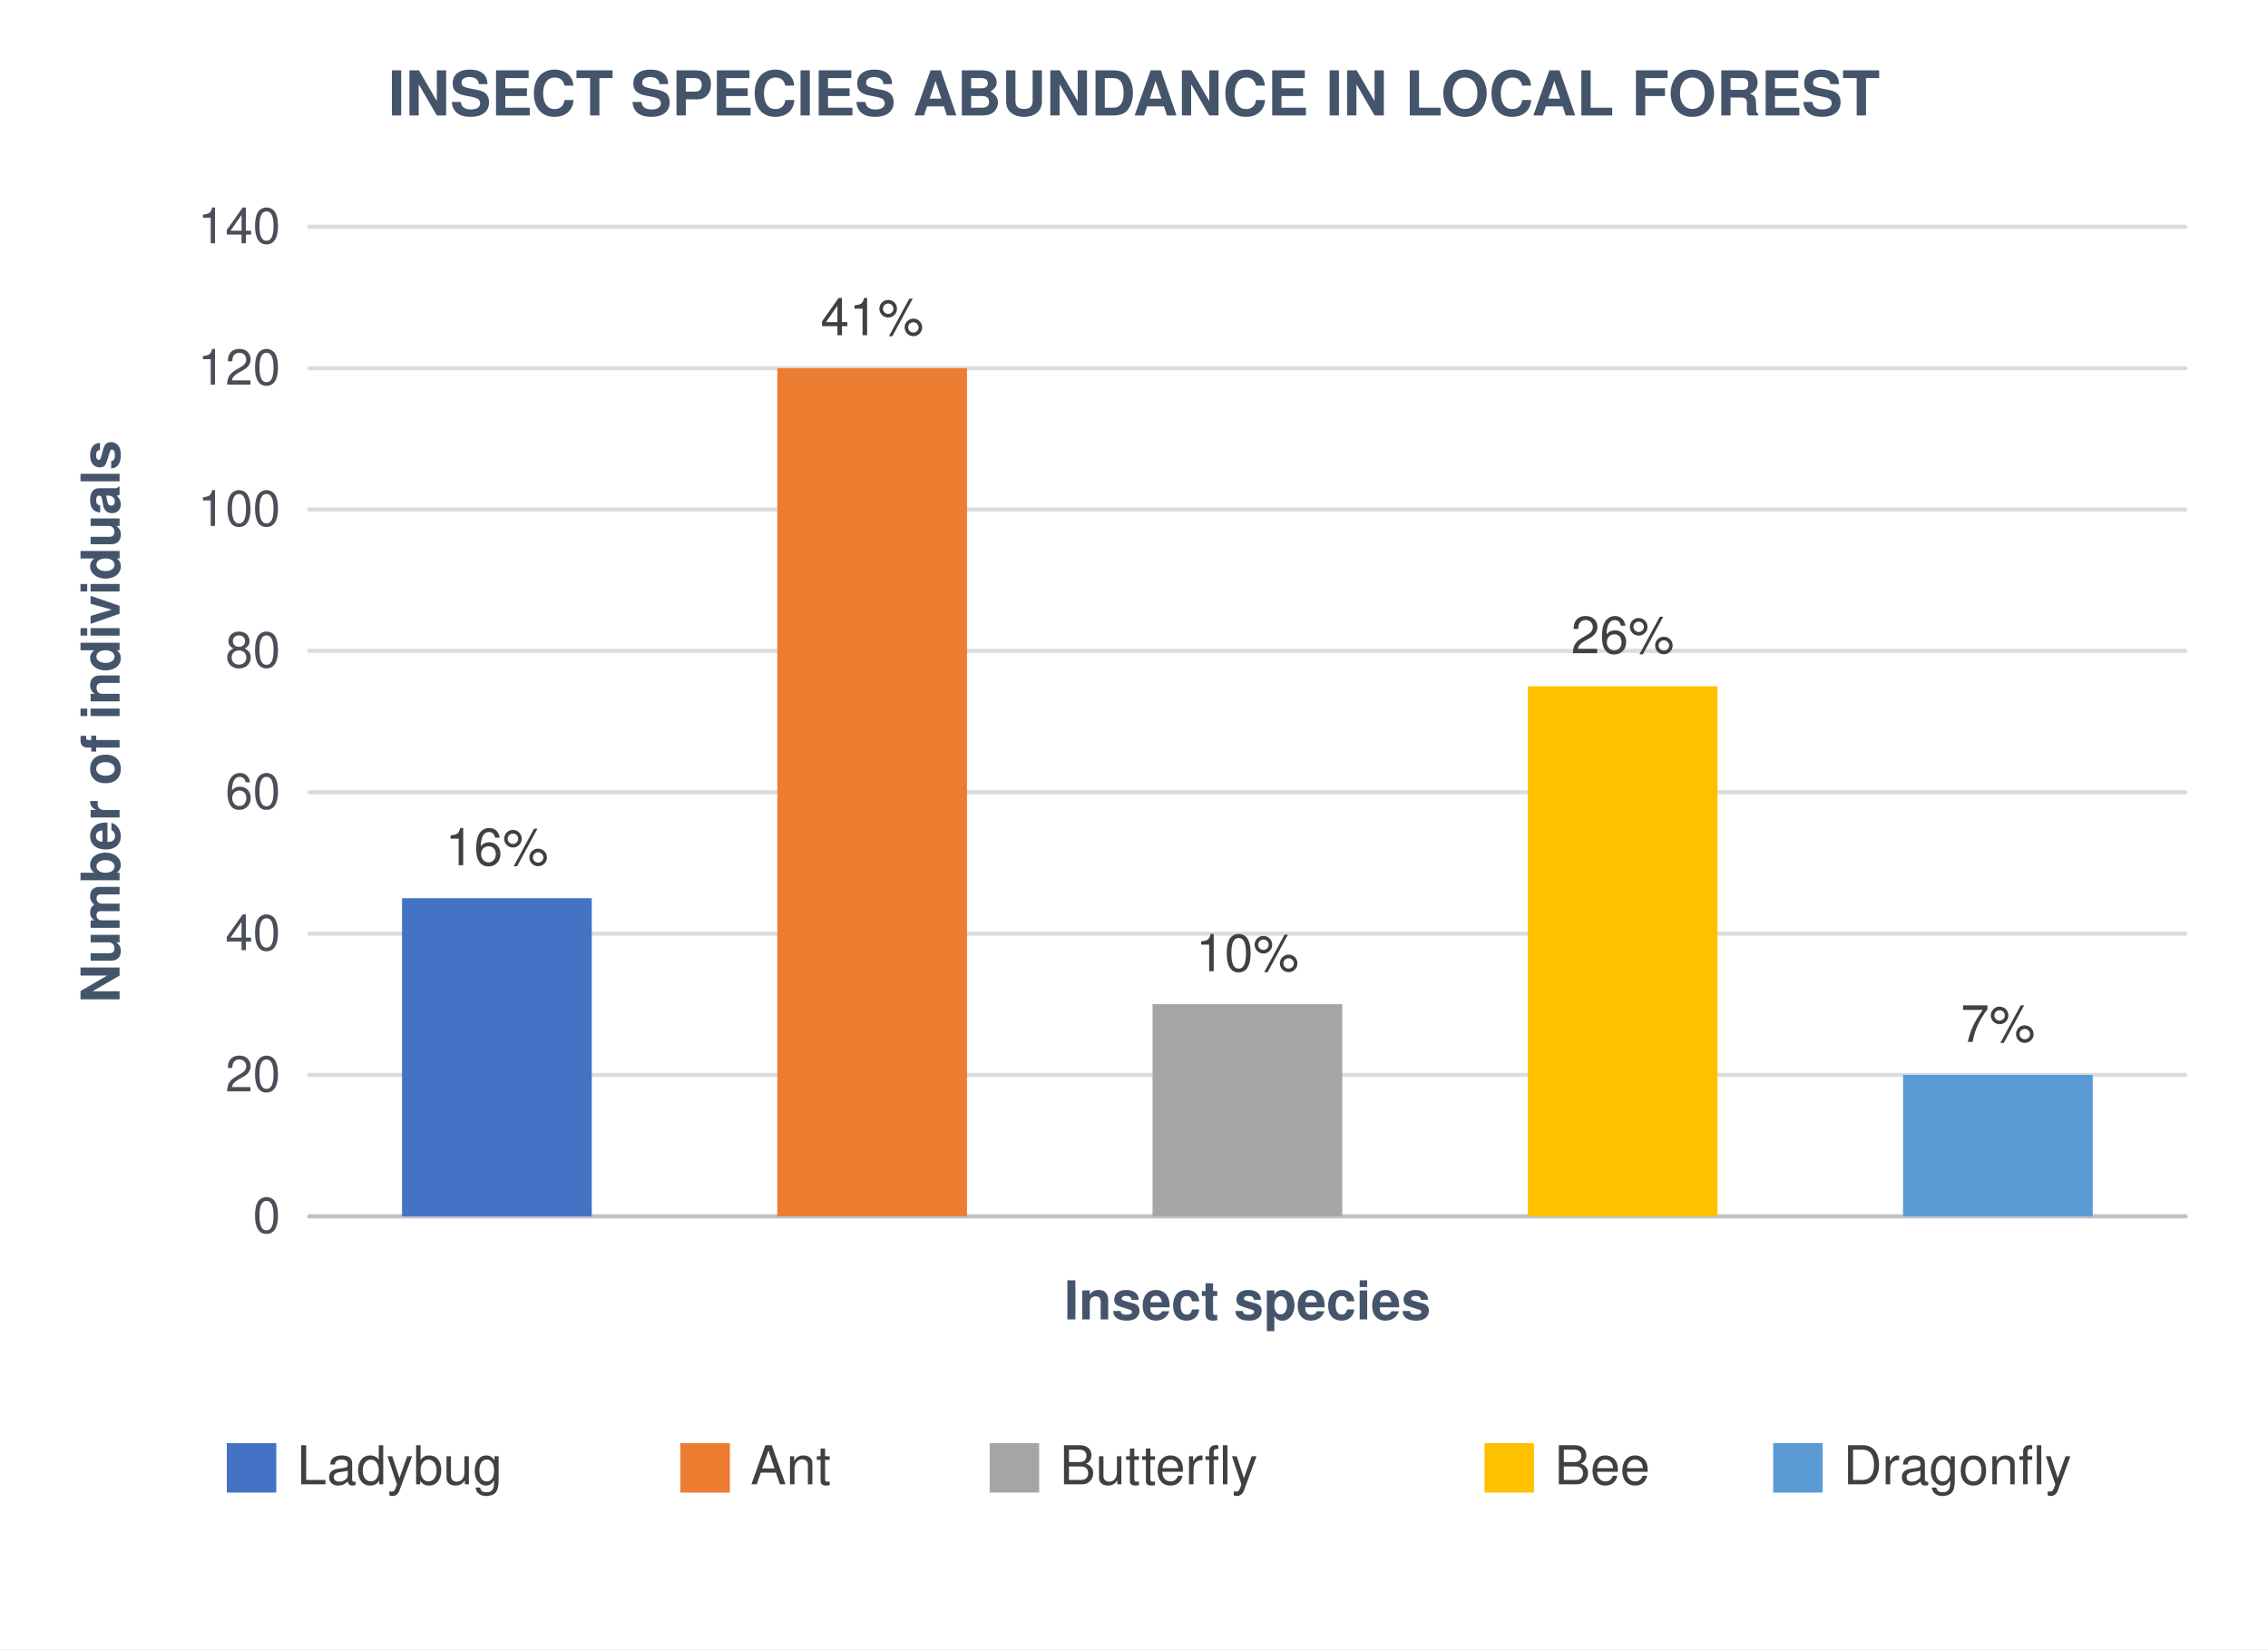
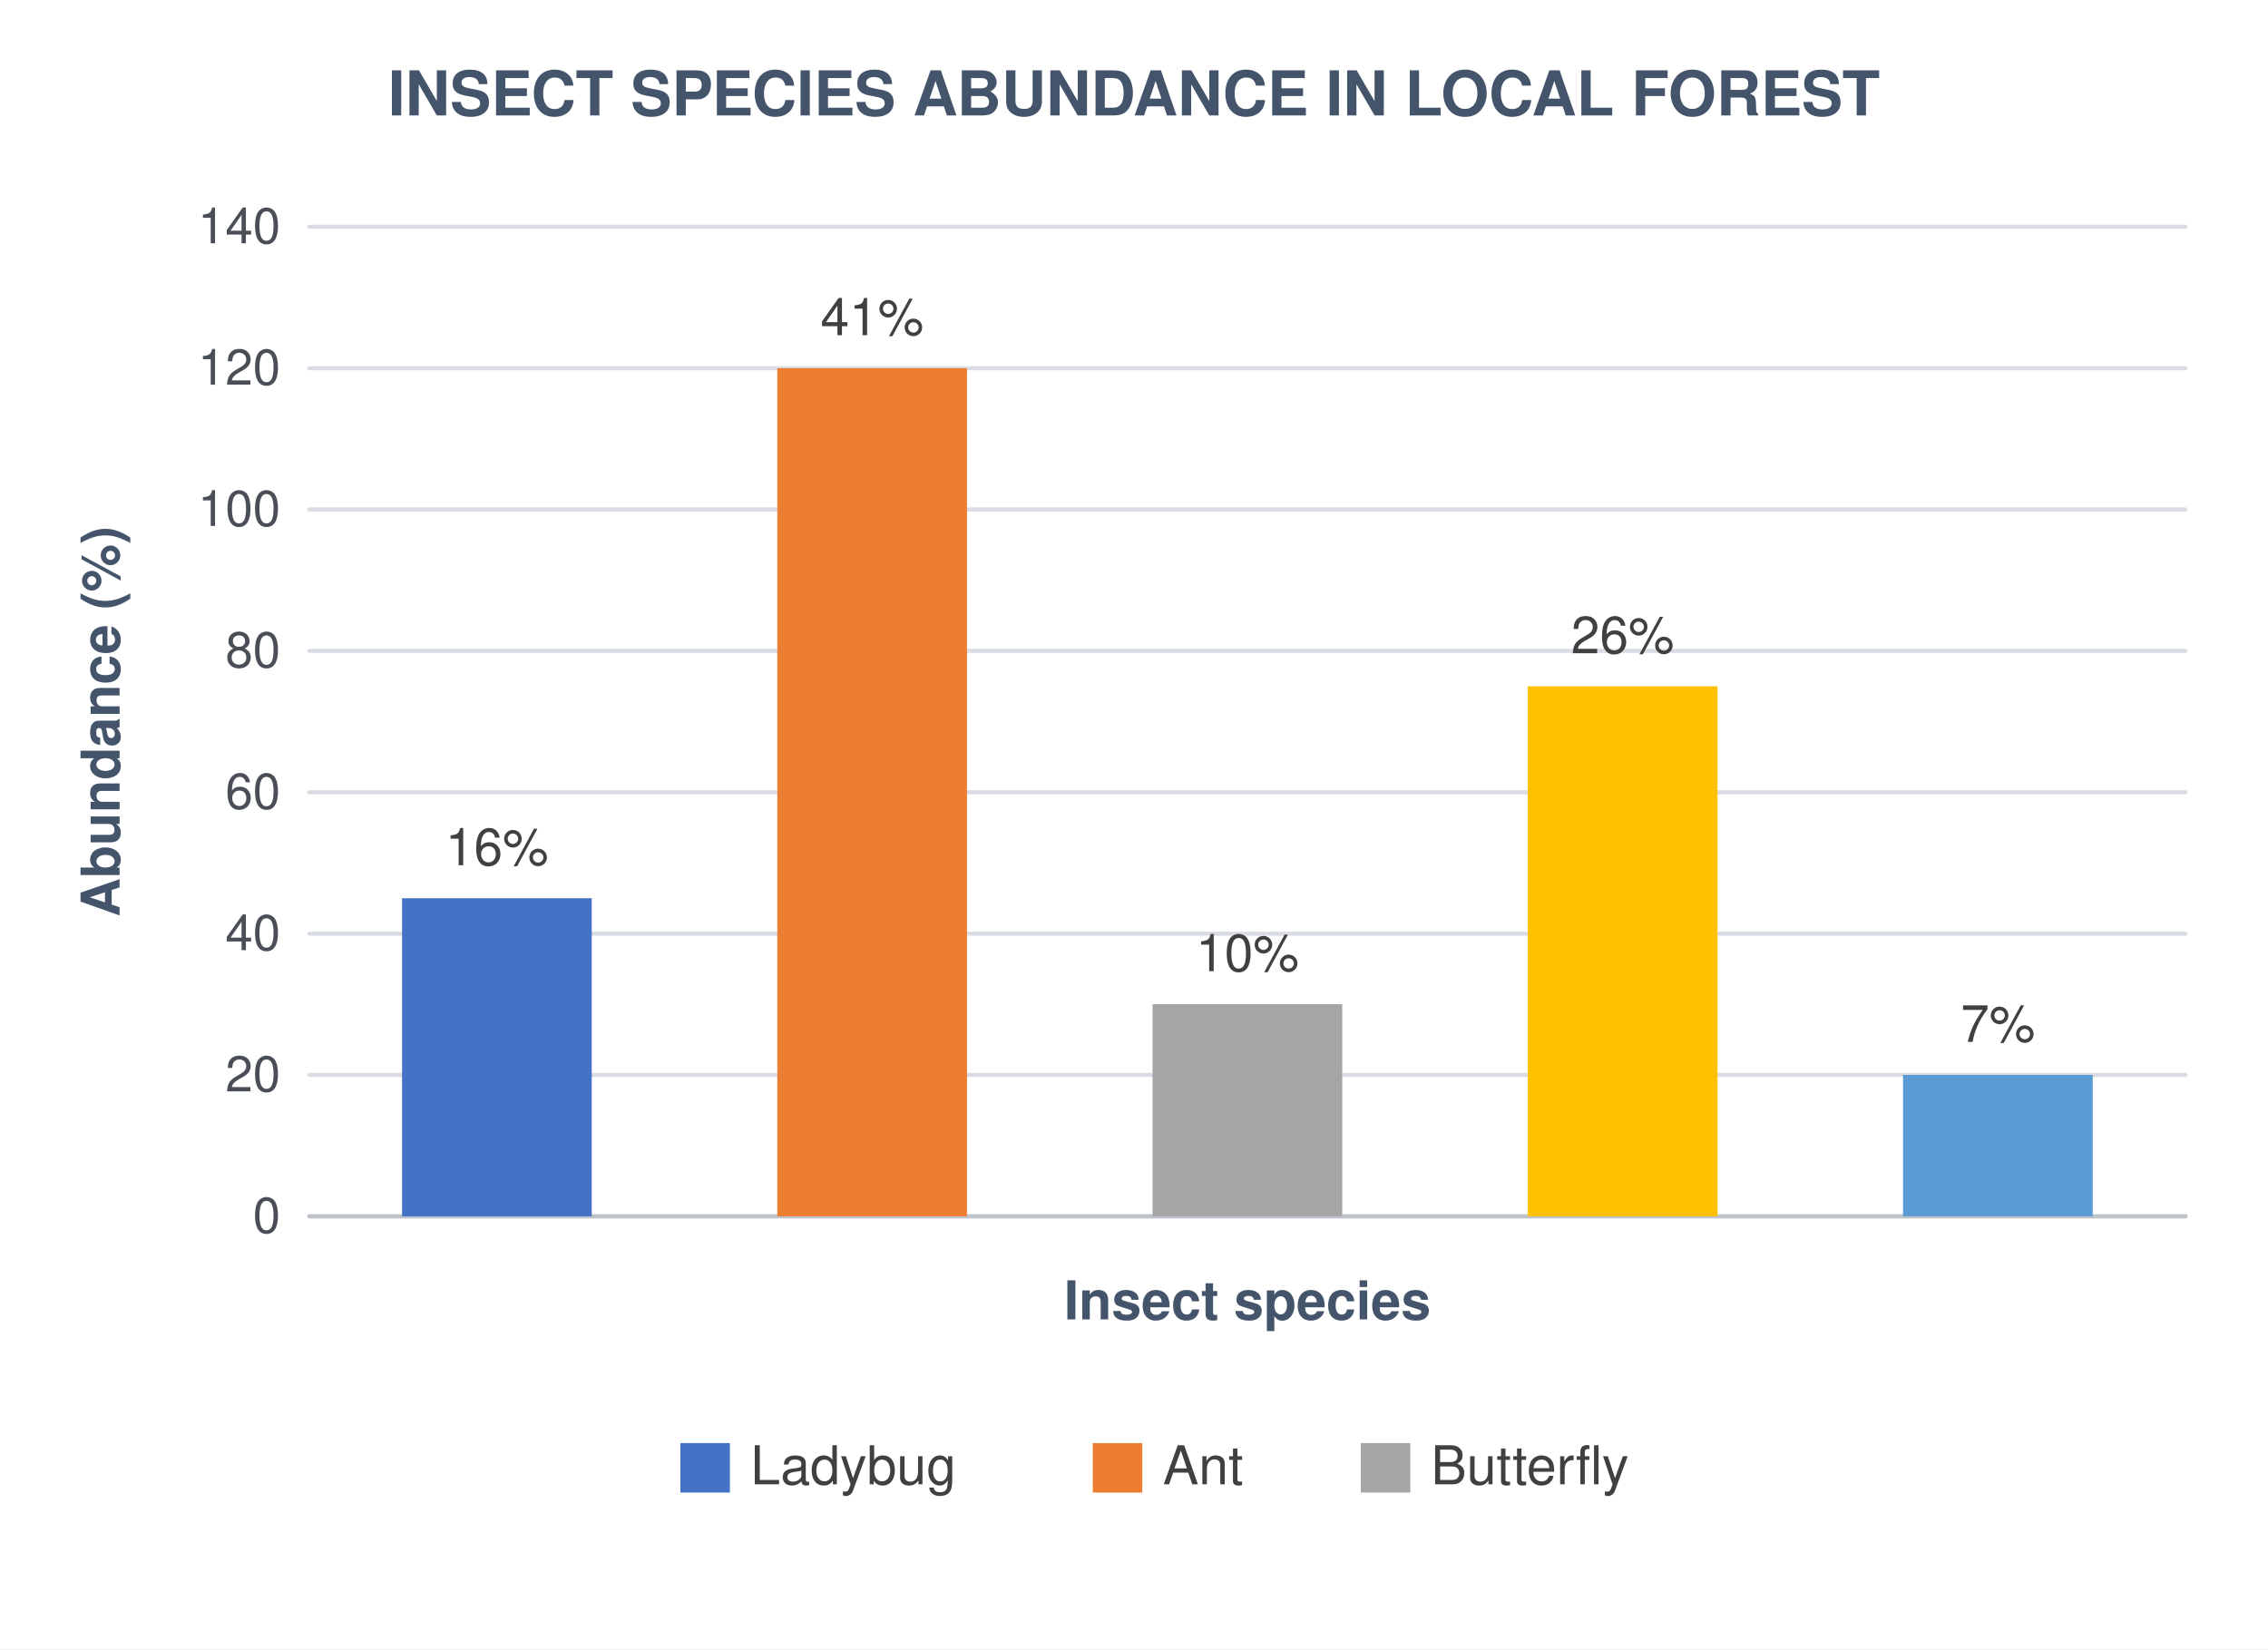
<svg xmlns="http://www.w3.org/2000/svg" viewBox="0 0 1100 800" font-family="Segoe UI, Helvetica, Arial, sans-serif">
  <rect width="1100" height="800" fill="#ffffff" />
  <text x="550" y="56" font-size="30" fill="#44546a" text-anchor="middle" font-weight="700">INSECT SPECIES ABUNDANCE IN LOCAL FOREST</text>
  <line x1="150" y1="590" x2="1060" y2="590" stroke="#d9dde3" stroke-width="2" stroke-linecap="round" />
  <text x="136" y="598" font-size="24" fill="#4a4f57" text-anchor="end" font-weight="400">0</text>
  <line x1="150" y1="521.4" x2="1060" y2="521.4" stroke="#d9dde3" stroke-width="2" stroke-linecap="round" />
  <text x="136" y="529.4" font-size="24" fill="#4a4f57" text-anchor="end" font-weight="400">20</text>
  <line x1="150" y1="452.9" x2="1060" y2="452.9" stroke="#d9dde3" stroke-width="2" stroke-linecap="round" />
  <text x="136" y="460.9" font-size="24" fill="#4a4f57" text-anchor="end" font-weight="400">40</text>
  <line x1="150" y1="384.3" x2="1060" y2="384.3" stroke="#d9dde3" stroke-width="2" stroke-linecap="round" />
  <text x="136" y="392.3" font-size="24" fill="#4a4f57" text-anchor="end" font-weight="400">60</text>
  <line x1="150" y1="315.7" x2="1060" y2="315.7" stroke="#d9dde3" stroke-width="2" stroke-linecap="round" />
  <text x="136" y="323.7" font-size="24" fill="#4a4f57" text-anchor="end" font-weight="400">80</text>
  <line x1="150" y1="247.1" x2="1060" y2="247.1" stroke="#d9dde3" stroke-width="2" stroke-linecap="round" />
  <text x="136" y="255.1" font-size="24" fill="#4a4f57" text-anchor="end" font-weight="400">100</text>
  <line x1="150" y1="178.6" x2="1060" y2="178.6" stroke="#d9dde3" stroke-width="2" stroke-linecap="round" />
  <text x="136" y="186.6" font-size="24" fill="#4a4f57" text-anchor="end" font-weight="400">120</text>
  <line x1="150" y1="110" x2="1060" y2="110" stroke="#d9dde3" stroke-width="2" stroke-linecap="round" />
  <text x="136" y="118" font-size="24" fill="#4a4f57" text-anchor="end" font-weight="400">140</text>
  <line x1="150" y1="590" x2="1060" y2="590" stroke="#bfc4cb" stroke-width="2" stroke-linecap="round" />
  <rect x="195" y="435.7" width="92" height="154.3" rx="0" stroke="none" stroke-width="0" fill="#4472c4" />
  <text x="241" y="419.7" font-size="25" fill="#404040" text-anchor="middle" font-weight="400">16%</text>
  <rect x="377" y="178.6" width="92" height="411.4" rx="0" stroke="none" stroke-width="0" fill="#ed7d31" />
  <text x="423" y="162.6" font-size="25" fill="#404040" text-anchor="middle" font-weight="400">41%</text>
  <rect x="559" y="487.1" width="92" height="102.9" rx="0" stroke="none" stroke-width="0" fill="#a5a5a5" />
  <text x="605" y="471.1" font-size="25" fill="#404040" text-anchor="middle" font-weight="400">10%</text>
  <rect x="741" y="332.9" width="92" height="257.1" rx="0" stroke="none" stroke-width="0" fill="#ffc000" />
  <text x="787" y="316.9" font-size="25" fill="#404040" text-anchor="middle" font-weight="400">26%</text>
  <rect x="923" y="521.4" width="92" height="68.6" rx="0" stroke="none" stroke-width="0" fill="#5b9bd5" />
  <text x="969" y="505.4" font-size="25" fill="#404040" text-anchor="middle" font-weight="400">7%</text>
-   <text x="58" y="350" font-size="26" fill="#44546a" font-weight="700" text-anchor="middle" transform="rotate(-90 58 350)">Number of individuals</text>
+   <text x="58" y="350" font-size="26" fill="#44546a" font-weight="700" text-anchor="middle" transform="rotate(-90 58 350)">Abundance (%)</text>
  <text x="605" y="640" font-size="26" fill="#44546a" text-anchor="middle" font-weight="700">Insect species</text>
-   <rect x="110" y="700" width="24" height="24" rx="0" stroke="none" stroke-width="0" fill="#4472c4" />
-   <text x="144" y="720" font-size="26" fill="#404040" text-anchor="start" font-weight="400">Ladybug</text>
-   <rect x="330" y="700" width="24" height="24" rx="0" stroke="none" stroke-width="0" fill="#ed7d31" />
-   <text x="364" y="720" font-size="26" fill="#404040" text-anchor="start" font-weight="400">Ant</text>
-   <rect x="480" y="700" width="24" height="24" rx="0" stroke="none" stroke-width="0" fill="#a5a5a5" />
-   <text x="514" y="720" font-size="26" fill="#404040" text-anchor="start" font-weight="400">Butterfly</text>
-   <rect x="720" y="700" width="24" height="24" rx="0" stroke="none" stroke-width="0" fill="#ffc000" />
-   <text x="754" y="720" font-size="26" fill="#404040" text-anchor="start" font-weight="400">Bee</text>
-   <rect x="860" y="700" width="24" height="24" rx="0" stroke="none" stroke-width="0" fill="#5b9bd5" />
-   <text x="894" y="720" font-size="26" fill="#404040" text-anchor="start" font-weight="400">Dragonfly</text>
+   <rect x="330" y="700" width="24" height="24" rx="0" stroke="none" stroke-width="0" fill="#4472c4" />
+   <text x="364" y="720" font-size="26" fill="#404040" text-anchor="start" font-weight="400">Ladybug</text>
+   <rect x="530" y="700" width="24" height="24" rx="0" stroke="none" stroke-width="0" fill="#ed7d31" />
+   <text x="564" y="720" font-size="26" fill="#404040" text-anchor="start" font-weight="400">Ant</text>
+   <rect x="660" y="700" width="24" height="24" rx="0" stroke="none" stroke-width="0" fill="#a5a5a5" />
+   <text x="694" y="720" font-size="26" fill="#404040" text-anchor="start" font-weight="400">Butterfly</text>
</svg>
